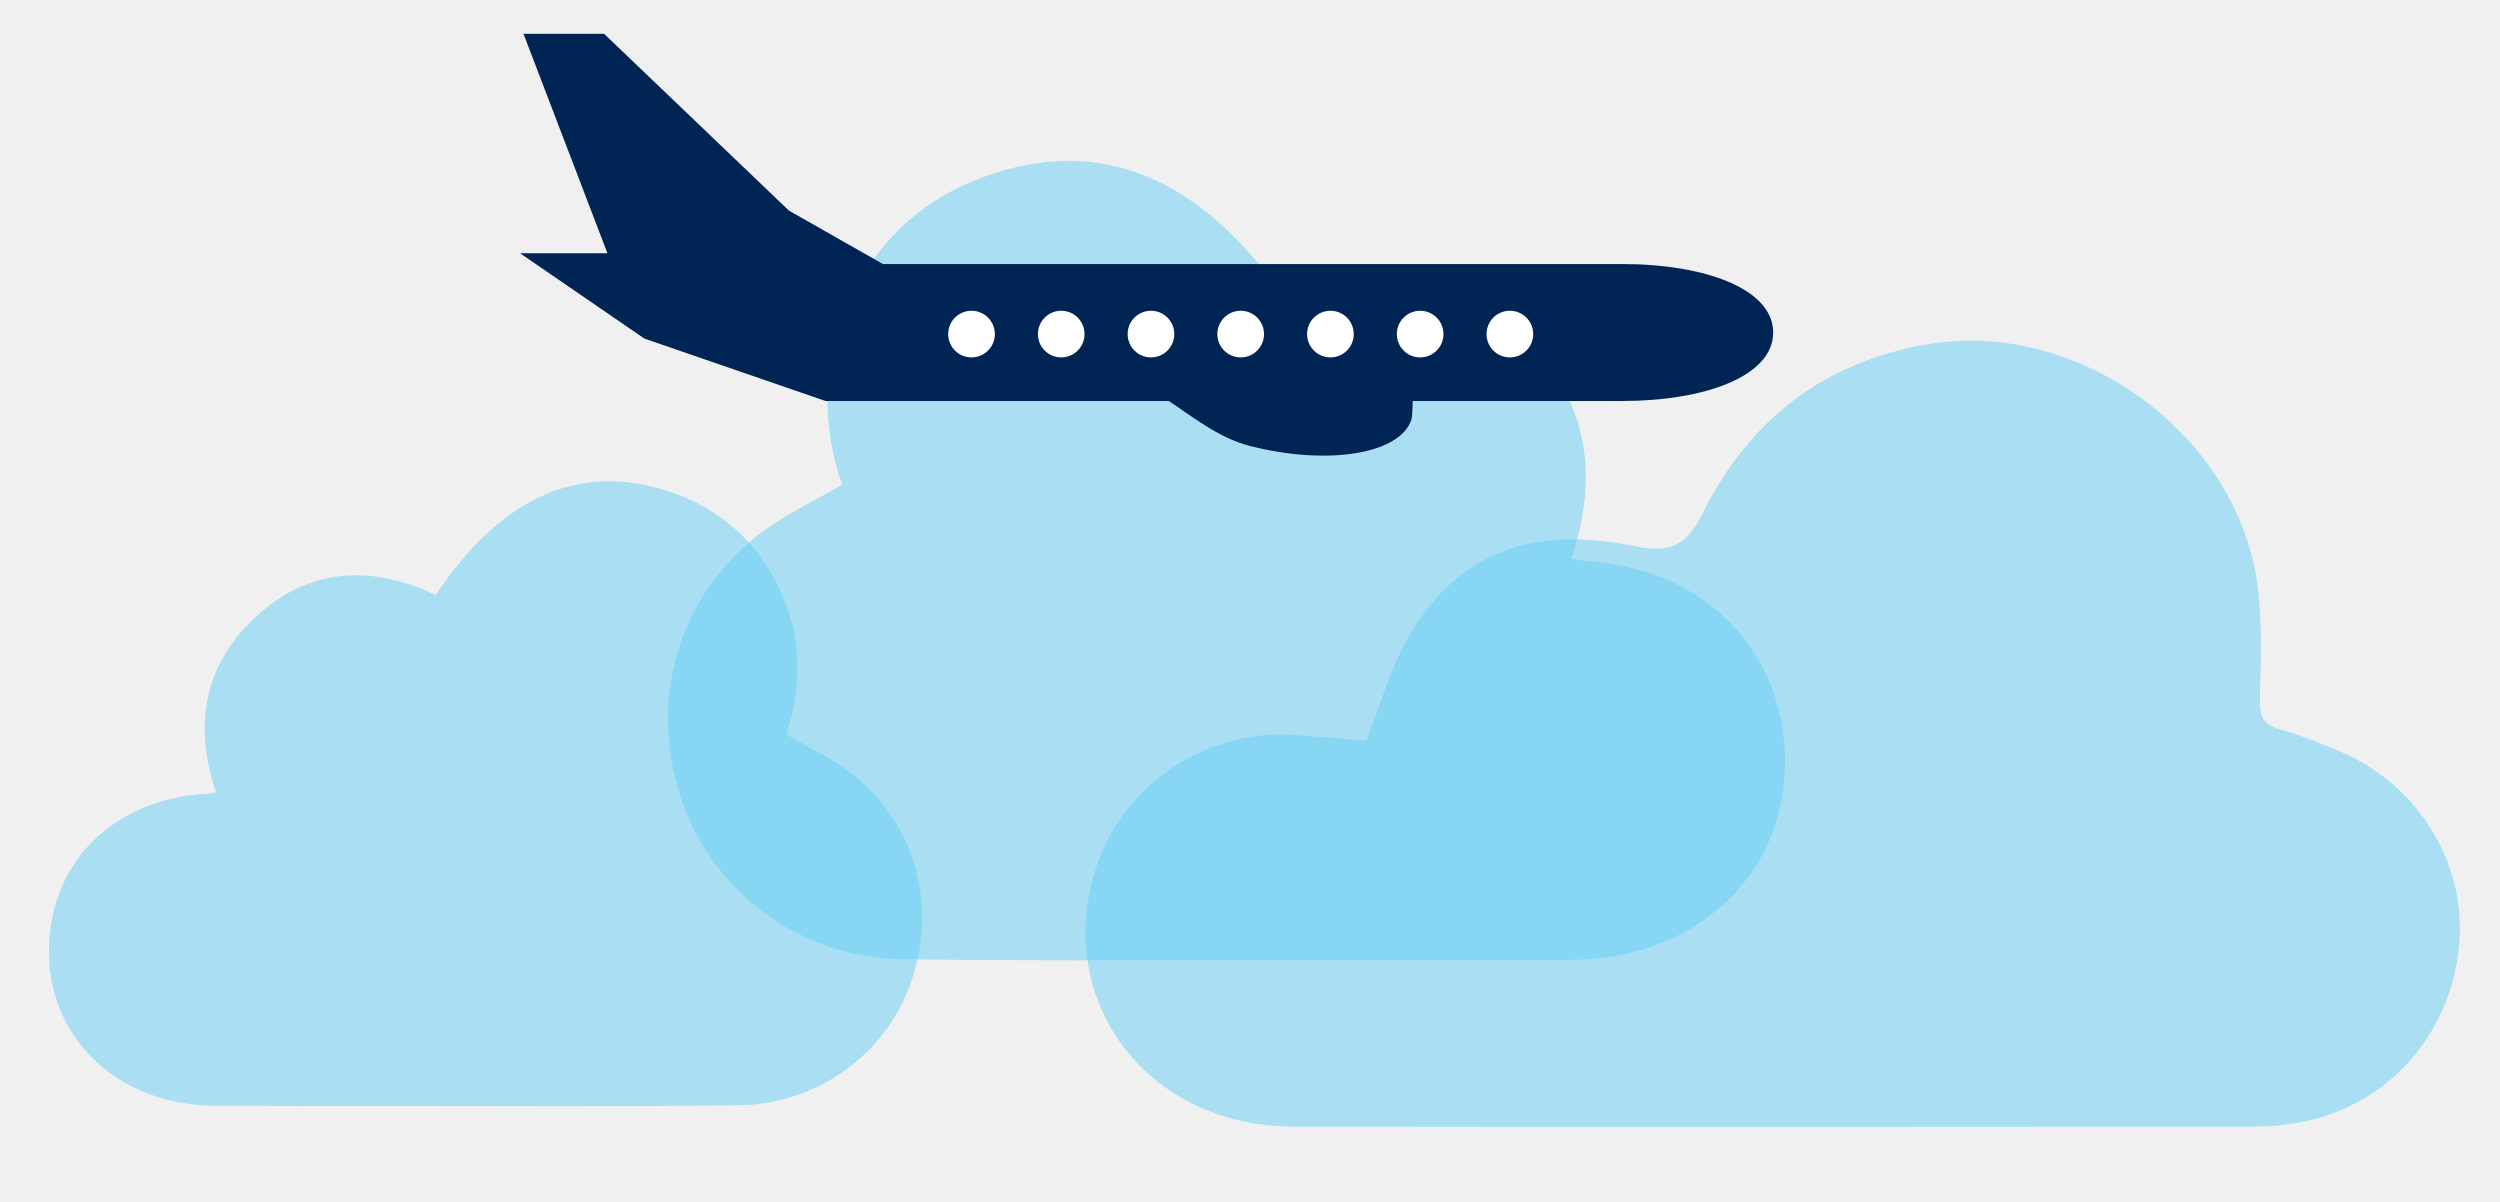
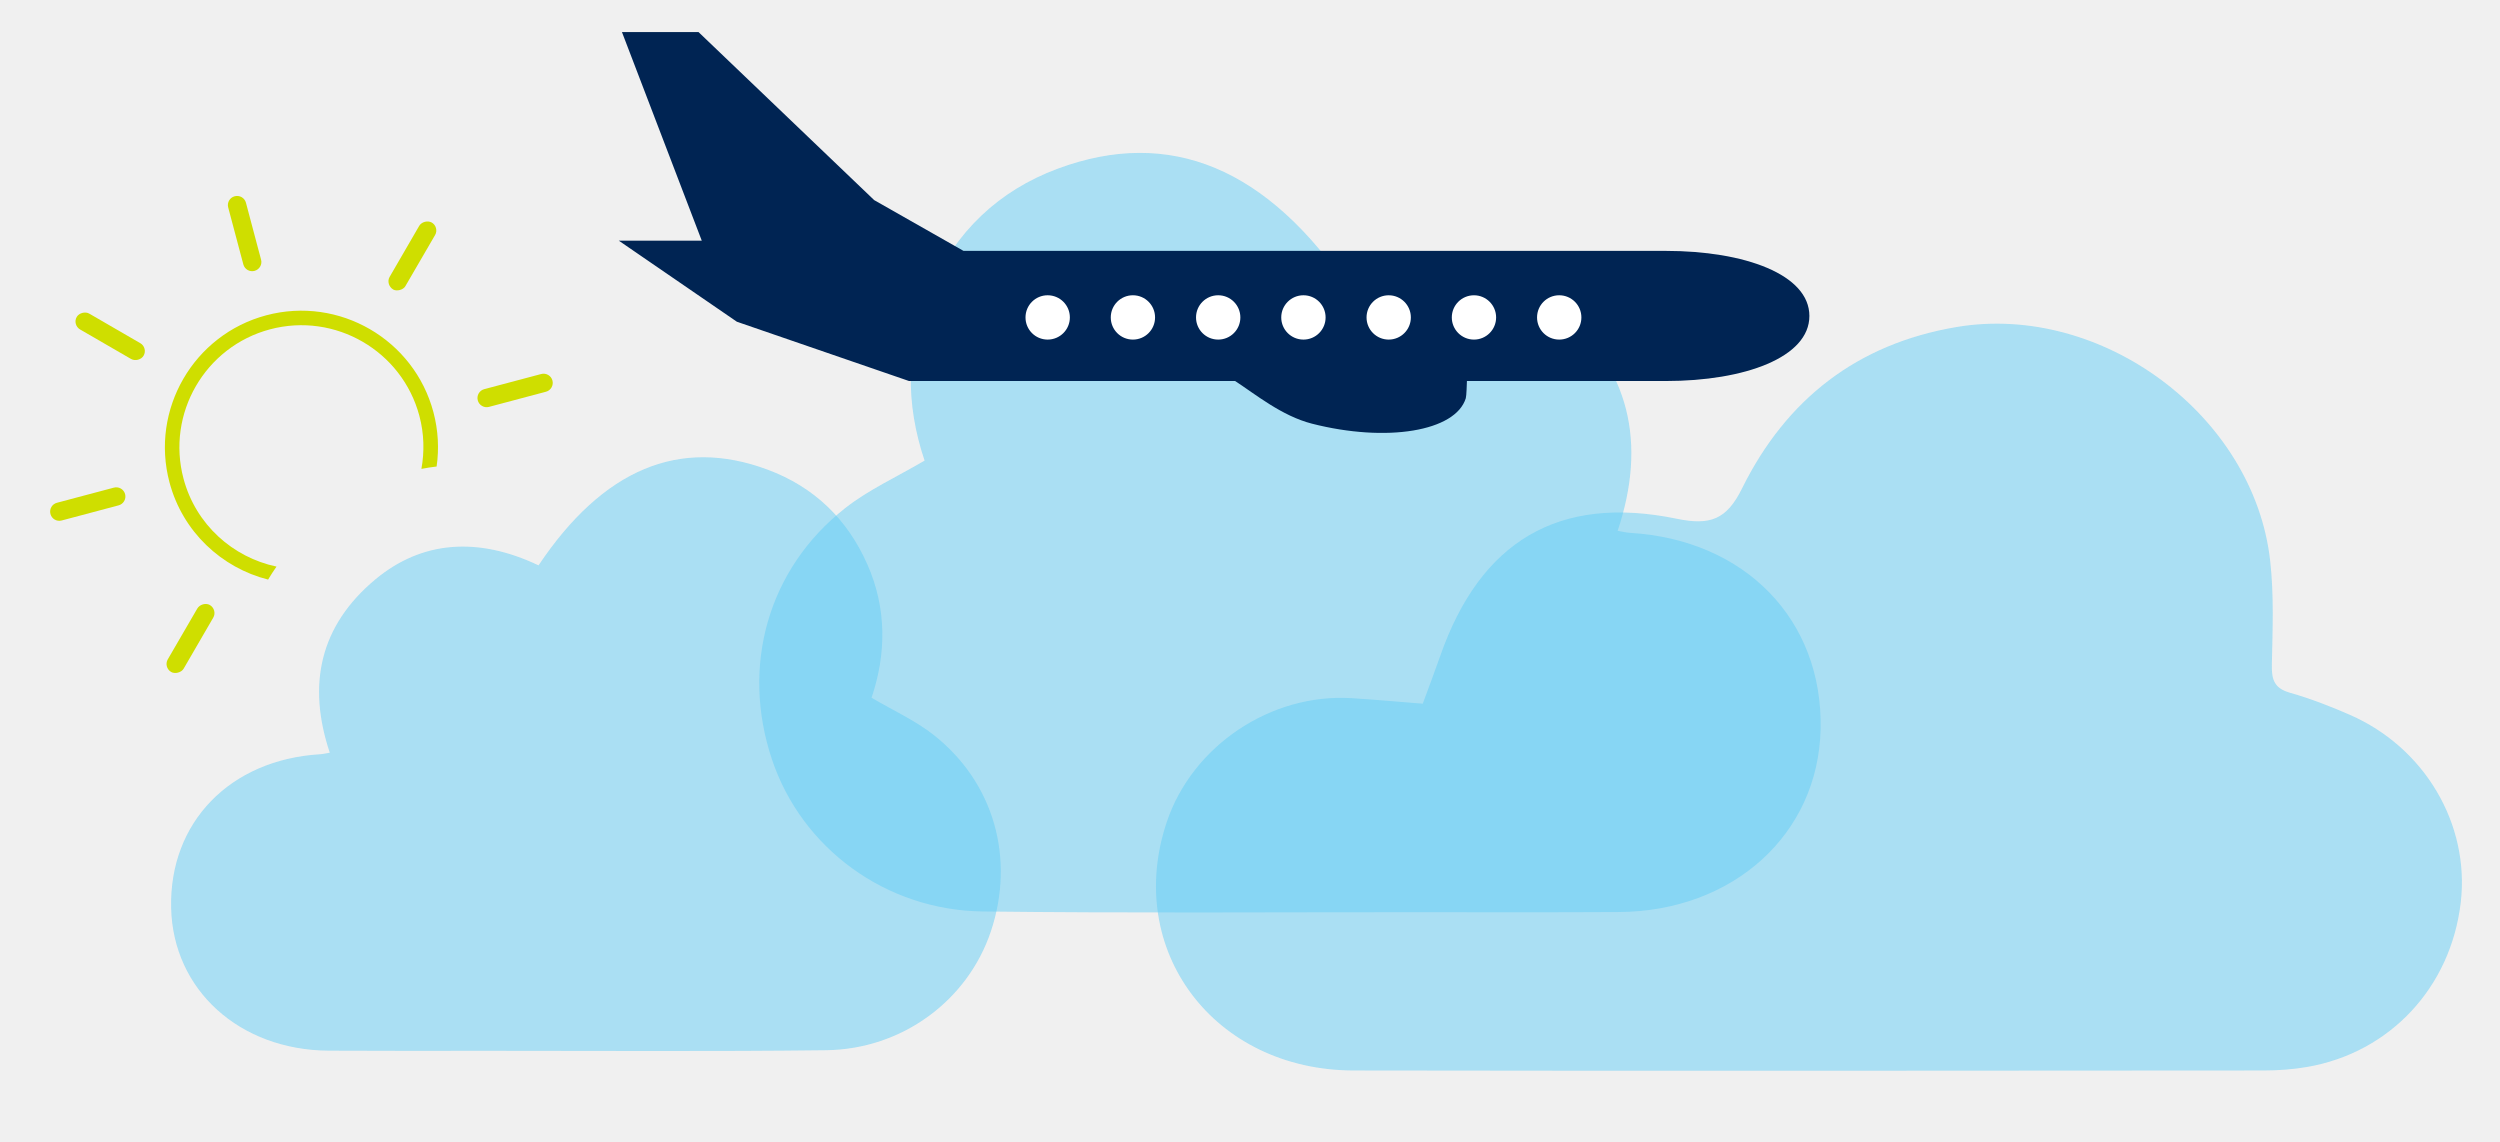
- <svg xmlns="http://www.w3.org/2000/svg" version="1.1" id="Layer_1" x="0px" y="0px" width="232px" height="111.5px" viewBox="0 0 232 111.5" enable-background="new 0 0 232 111.5" xml:space="preserve">
+ <svg xmlns="http://www.w3.org/2000/svg" version="1.1" id="Layer_1" x="0px" y="0px" width="244.167px" height="111.5px" viewBox="-12.167 0 244.167 111.5" enable-background="new -12.167 0 244.167 111.5" xml:space="preserve">
  <rect fill="none" width="232" height="111.5" />
-   <path opacity="0.5" fill="#63CDF5" enable-background="new    " d="M119.743,28.442c-8.063-12.044-17.646-16.039-28.605-11.967  c-5.804,2.157-9.958,6.165-12.466,11.814c-2.456,5.54-2.38,11.223-0.538,16.694c-2.768,1.631-5.48,2.854-7.751,4.641  c-7.55,5.938-10.21,15.43-7.151,24.555c2.896,8.636,11.07,14.724,20.599,14.841c14.144,0.174,28.292,0.065,42.438,0.071  c6.552,0.006,13.101,0.021,19.652-0.016c11.186-0.062,19.491-7.593,19.723-17.842c0.244-10.69-7.36-18.523-18.627-19.192  c-0.361-0.021-0.718-0.114-1.194-0.193c2.85-8.521,1.237-15.873-5.685-21.646C134.334,25.356,127.312,24.842,119.743,28.442z" />
-   <path opacity="0.5" fill="#63CDF5" enable-background="new    " d="M126.789,68.727c0.6-1.634,1.172-3.123,1.698-4.634  c3.911-11.211,11.55-15.817,23.118-13.426c3.289,0.68,4.877,0.053,6.366-2.957c4.3-8.7,11.234-14.132,20.964-15.772  c14.131-2.381,29.014,8.613,30.618,22.821c0.38,3.369,0.235,6.81,0.164,10.211c-0.028,1.449,0.267,2.263,1.778,2.691  c1.999,0.567,3.958,1.328,5.861,2.163c7.311,3.199,11.703,10.691,10.812,18.314c-0.967,8.281-6.885,14.657-14.992,16.068  c-1.395,0.241-2.831,0.344-4.248,0.346c-29.626,0.021-59.254,0.049-88.878,0c-13.672-0.022-22.451-11.771-18.262-24.266  c2.498-7.447,10.171-12.593,18.074-12.096C122.13,68.333,124.391,68.539,126.789,68.727z" />
-   <path opacity="0.5" fill="#63CDF5" enable-background="new    " d="M40.43,55.218c6.303-9.416,13.792-12.539,22.359-9.354  c4.539,1.686,7.786,4.817,9.746,9.233c1.922,4.33,1.861,8.773,0.421,13.051c2.164,1.274,4.287,2.229,6.06,3.628  c5.902,4.643,7.982,12.062,5.59,19.194c-2.263,6.748-8.652,11.508-16.103,11.602c-11.056,0.136-22.117,0.052-33.175,0.057  c-5.119,0.003-10.241,0.016-15.364-0.013c-8.741-0.047-15.235-5.937-15.417-13.947c-0.19-8.356,5.756-14.479,14.562-15.004  c0.282-0.017,0.561-0.088,0.933-0.152c-2.227-6.659-0.965-12.405,4.444-16.919C29.024,52.807,34.513,52.403,40.43,55.218z" />
+   <path opacity="0.5" fill="#63CDF5" enable-background="new    " d="M119.743,28.442c-8.063-12.044-17.646-16.039-28.605-11.967  c-5.804,2.157-9.958,6.165-12.466,11.814c-2.456,5.54-2.38,11.223-0.538,16.694c-2.768,1.631-5.48,2.854-7.751,4.641  c-7.55,5.938-10.21,15.431-7.151,24.556c2.896,8.635,11.07,14.723,20.599,14.84c14.144,0.174,28.292,0.065,42.438,0.071  c6.551,0.007,13.101,0.021,19.651-0.016c11.187-0.062,19.491-7.593,19.724-17.843c0.244-10.689-7.36-18.522-18.627-19.191  c-0.361-0.021-0.719-0.114-1.195-0.193c2.851-8.521,1.238-15.873-5.684-21.646C134.334,25.356,127.312,24.842,119.743,28.442z" />
+   <path opacity="0.5" fill="#63CDF5" enable-background="new    " d="M126.789,68.727c0.6-1.634,1.172-3.123,1.697-4.634  c3.912-11.211,11.551-15.817,23.119-13.426c3.289,0.68,4.877,0.053,6.365-2.957c4.301-8.7,11.234-14.132,20.965-15.772  c14.131-2.381,29.014,8.613,30.617,22.821c0.381,3.369,0.235,6.81,0.164,10.212c-0.027,1.448,0.268,2.262,1.778,2.69  c1.999,0.567,3.958,1.328,5.86,2.163c7.312,3.199,11.703,10.691,10.812,18.314c-0.967,8.28-6.885,14.656-14.992,16.067  c-1.395,0.241-2.83,0.344-4.248,0.346c-29.626,0.021-59.254,0.05-88.878,0c-13.672-0.022-22.451-11.771-18.262-24.266  c2.498-7.447,10.171-12.593,18.073-12.097C122.13,68.333,124.391,68.539,126.789,68.727z" />
  <g>
-     <path fill="#002453" d="M150.521,24.503h-1.873h-10.595H81.936l-8.726-4.96L56.058,3.135h-7.48l7.794,20.368h-8.106l11.536,7.92   l16.812,5.79h31.849c1.973,1.285,4.557,3.413,7.508,4.166c7.293,1.863,14.02,0.752,15.021-2.482   c0.07-0.224,0.102-1.453,0.111-1.684h6.637h10.91h1.873c7.717,0,14.028-2.31,14.028-6.354   C164.55,26.811,158.237,24.503,150.521,24.503z" />
+     <path fill="#CFDE00" d="M5.755,46.744c-1.688-6.351,2.104-12.892,8.454-14.58c6.354-1.689,12.896,2.104,14.584,8.455   c0.464,1.747,0.501,3.504,0.197,5.175c0.492-0.097,0.988-0.171,1.486-0.232c0.248-1.723,0.162-3.521-0.312-5.307   c-1.89-7.108-9.211-11.353-16.321-9.462c-7.104,1.889-11.347,9.208-9.457,16.316c1.287,4.838,5.092,8.345,9.631,9.497   c0.258-0.429,0.531-0.853,0.822-1.269C10.574,54.438,6.949,51.236,5.755,46.744z" />
+     <path fill="#CFDE00" d="M11.6,25.827c0.126,0.474,0.615,0.756,1.089,0.63c0.481-0.128,0.77-0.617,0.644-1.09l-1.481-5.571   c-0.126-0.474-0.619-0.755-1.101-0.627c-0.474,0.126-0.758,0.614-0.632,1.088L11.6,25.827z" />
+     <path fill="#CFDE00" d="M0.052,48.261c-0.127-0.477-0.618-0.762-1.094-0.636l-5.567,1.48c-0.476,0.126-0.758,0.617-0.631,1.094   c0.127,0.478,0.615,0.764,1.091,0.637l5.567-1.48C-0.106,49.23,0.179,48.738,0.052,48.261z" />
+     <path fill="#CFDE00" d="M35.586,39.74l5.568-1.48c0.476-0.126,0.761-0.618,0.634-1.096c-0.127-0.477-0.619-0.762-1.095-0.636   l-5.568,1.481c-0.474,0.126-0.756,0.617-0.63,1.094C34.623,39.58,35.112,39.866,35.586,39.74z" />
+     <path fill="#CFDE00" d="M-4.344,32.179l4.959,2.87c0.409,0.246,1.016,0.085,1.243-0.312c0.123-0.211,0.154-0.451,0.091-0.678   c-0.062-0.232-0.205-0.421-0.407-0.537l-4.989-2.891c-0.188-0.109-0.435-0.135-0.676-0.071c-0.238,0.063-0.443,0.21-0.548,0.392   c-0.122,0.207-0.154,0.447-0.093,0.675C-4.701,31.862-4.552,32.058-4.344,32.179z" />
+     <path fill="#CFDE00" d="M5.771,65.304l2.894-4.989c0.247-0.425,0.09-0.979-0.349-1.234c-0.173-0.096-0.418-0.12-0.649-0.059   c-0.245,0.065-0.445,0.212-0.565,0.413L4.212,64.41c-0.239,0.422-0.09,0.97,0.335,1.219C4.926,65.849,5.549,65.687,5.771,65.304z" />
+     <path fill="#CFDE00" d="M26.243,28.281c0.344,0.19,0.978,0.032,1.178-0.327l2.906-5c0.119-0.205,0.15-0.446,0.087-0.681   c-0.061-0.229-0.207-0.419-0.412-0.537c-0.187-0.107-0.439-0.134-0.677-0.071c-0.24,0.064-0.44,0.209-0.552,0.399l-2.892,4.989   C25.645,27.468,25.805,28.02,26.243,28.281z" />
+   </g>
+   <path opacity="0.5" fill="#63CDF5" enable-background="new    " d="M40.43,55.218c6.303-9.416,13.792-12.539,22.359-9.354  c4.539,1.686,7.786,4.817,9.746,9.233c1.922,4.33,1.861,8.773,0.421,13.051c2.164,1.273,4.287,2.229,6.06,3.627  c5.902,4.644,7.982,12.062,5.59,19.195c-2.263,6.747-8.652,11.508-16.103,11.602c-11.056,0.136-22.117,0.052-33.175,0.057  c-5.119,0.003-10.241,0.016-15.364-0.013c-8.741-0.048-15.235-5.937-15.417-13.947c-0.19-8.356,5.756-14.479,14.562-15.004  c0.282-0.017,0.561-0.088,0.933-0.151c-2.227-6.66-0.965-12.406,4.444-16.92C29.024,52.807,34.513,52.403,40.43,55.218z" />
+   <g>
+     <path fill="#002453" d="M150.521,24.503h-1.873h-10.596H81.936l-8.726-4.96L56.058,3.135h-7.48l7.794,20.368h-8.106l11.536,7.92   l16.812,5.79h31.849c1.973,1.285,4.557,3.413,7.508,4.166c7.292,1.863,14.02,0.752,15.021-2.482   c0.07-0.224,0.102-1.453,0.111-1.684h6.637h10.91h1.873c7.717,0,14.027-2.31,14.027-6.354   C164.55,26.811,158.236,24.503,150.521,24.503z" />
    <circle fill="#FFFFFF" stroke="#002453" stroke-miterlimit="10" cx="131.79" cy="31.003" r="2.664" />
    <circle fill="#FFFFFF" stroke="#002453" stroke-miterlimit="10" cx="123.463" cy="31.003" r="2.664" />
-     <path fill="#FFFFFF" stroke="#002453" stroke-miterlimit="10" d="M115.137,28.338c1.475,0,2.663,1.193,2.663,2.665   s-1.188,2.664-2.663,2.664c-1.474,0-2.669-1.192-2.669-2.664S113.663,28.338,115.137,28.338z" />
-     <path fill="#FFFFFF" stroke="#002453" stroke-miterlimit="10" d="M106.811,28.338c1.472,0,2.664,1.193,2.664,2.665   s-1.192,2.664-2.664,2.664c-1.476,0-2.666-1.192-2.666-2.664S105.335,28.338,106.811,28.338z" />
-     <path fill="#FFFFFF" stroke="#002453" stroke-miterlimit="10" d="M90.153,33.667c-1.472,0-2.662-1.192-2.662-2.664   s1.19-2.665,2.662-2.665c1.476,0,2.67,1.193,2.67,2.665S91.629,33.667,90.153,33.667z" />
-     <path fill="#FFFFFF" stroke="#002453" stroke-miterlimit="10" d="M98.48,33.667c-1.472,0-2.662-1.192-2.662-2.664   s1.19-2.665,2.662-2.665c1.475,0,2.664,1.193,2.664,2.665S99.955,33.667,98.48,33.667z" />
-     <path fill="#FFFFFF" stroke="#002453" stroke-miterlimit="10" d="M140.116,33.667c-1.476,0-2.664-1.192-2.664-2.664   s1.188-2.665,2.664-2.665c1.475,0,2.666,1.193,2.666,2.665S141.591,33.667,140.116,33.667z" />
+     <path fill="#FFFFFF" stroke="#002453" stroke-miterlimit="10" d="M115.137,28.338c1.474,0,2.663,1.193,2.663,2.665   c0,1.472-1.188,2.664-2.663,2.664s-2.669-1.192-2.669-2.664C112.468,29.531,113.663,28.338,115.137,28.338z" />
+     <path fill="#FFFFFF" stroke="#002453" stroke-miterlimit="10" d="M106.811,28.338c1.472,0,2.664,1.193,2.664,2.665   c0,1.472-1.192,2.664-2.664,2.664c-1.476,0-2.666-1.192-2.666-2.664C104.145,29.531,105.335,28.338,106.811,28.338z" />
+     <path fill="#FFFFFF" stroke="#002453" stroke-miterlimit="10" d="M90.153,33.667c-1.472,0-2.662-1.192-2.662-2.664   c0-1.472,1.19-2.665,2.662-2.665c1.476,0,2.67,1.193,2.67,2.665C92.823,32.475,91.629,33.667,90.153,33.667z" />
+     <path fill="#FFFFFF" stroke="#002453" stroke-miterlimit="10" d="M98.48,33.667c-1.472,0-2.662-1.192-2.662-2.664   c0-1.472,1.19-2.665,2.662-2.665c1.475,0,2.664,1.193,2.664,2.665C101.144,32.475,99.955,33.667,98.48,33.667z" />
+     <path fill="#FFFFFF" stroke="#002453" stroke-miterlimit="10" d="M140.116,33.667c-1.476,0-2.664-1.192-2.664-2.664   c0-1.472,1.188-2.665,2.664-2.665c1.475,0,2.666,1.193,2.666,2.665C142.782,32.475,141.591,33.667,140.116,33.667z" />
  </g>
</svg>
